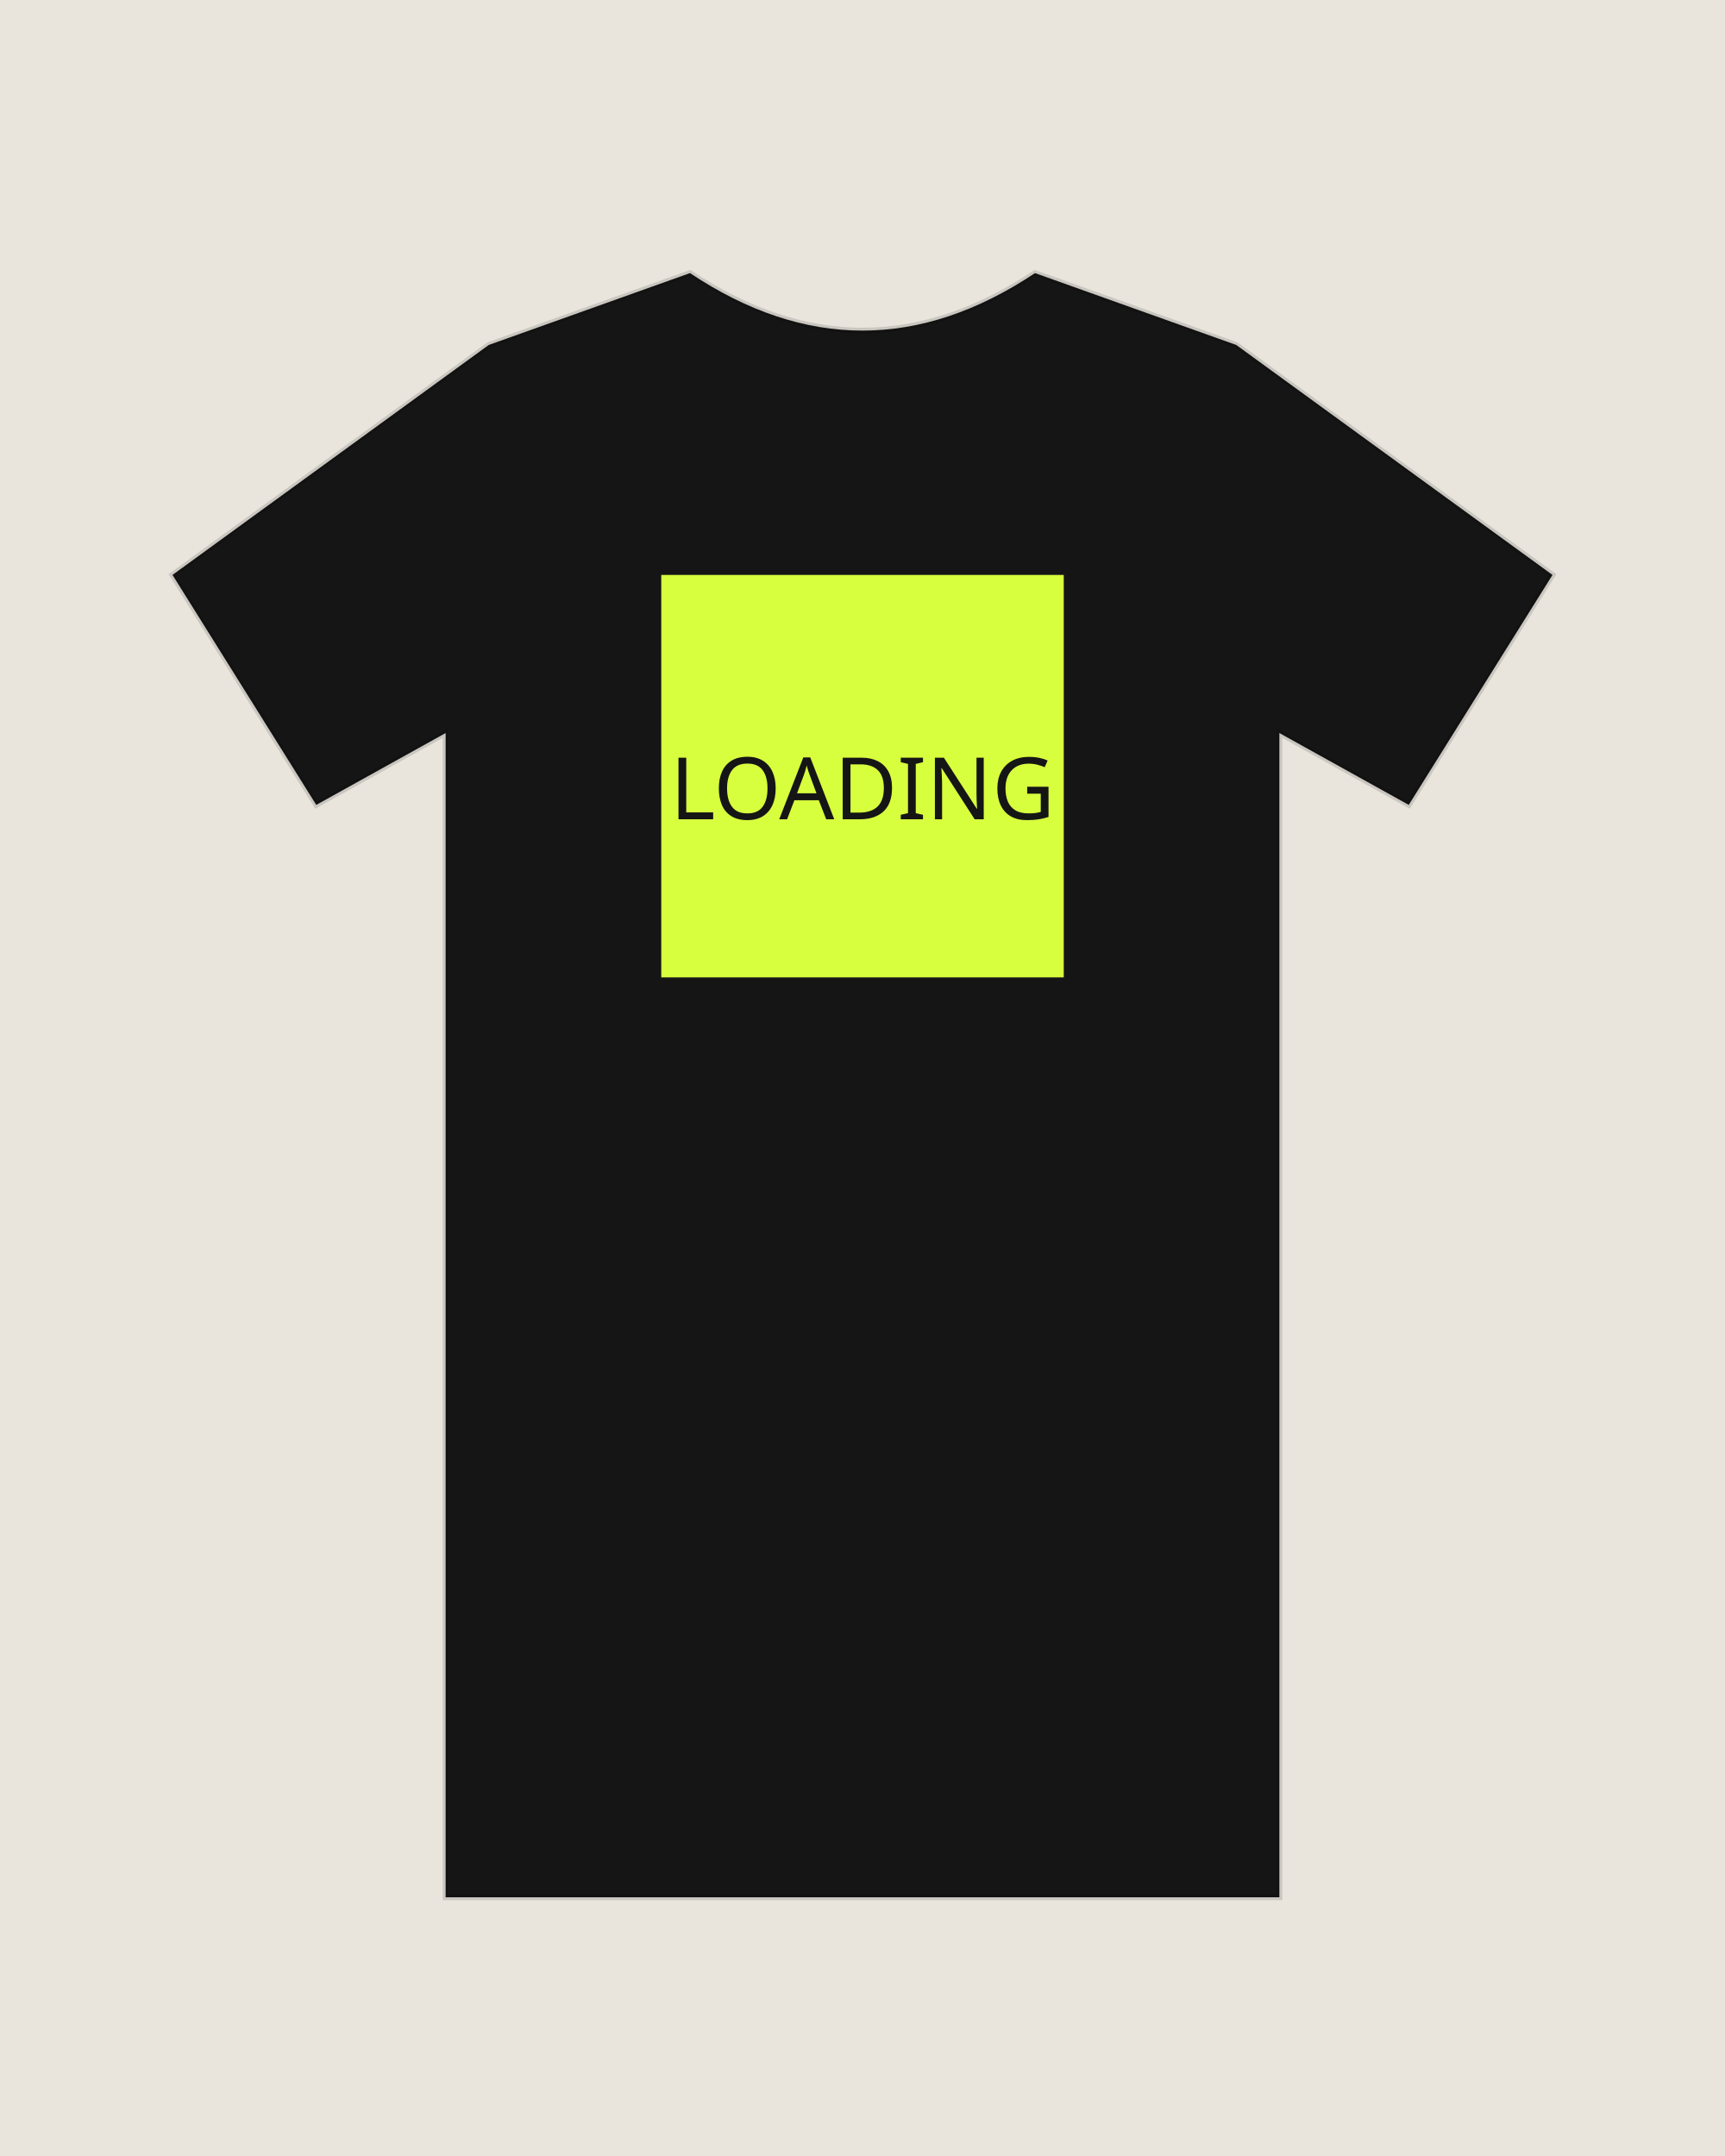
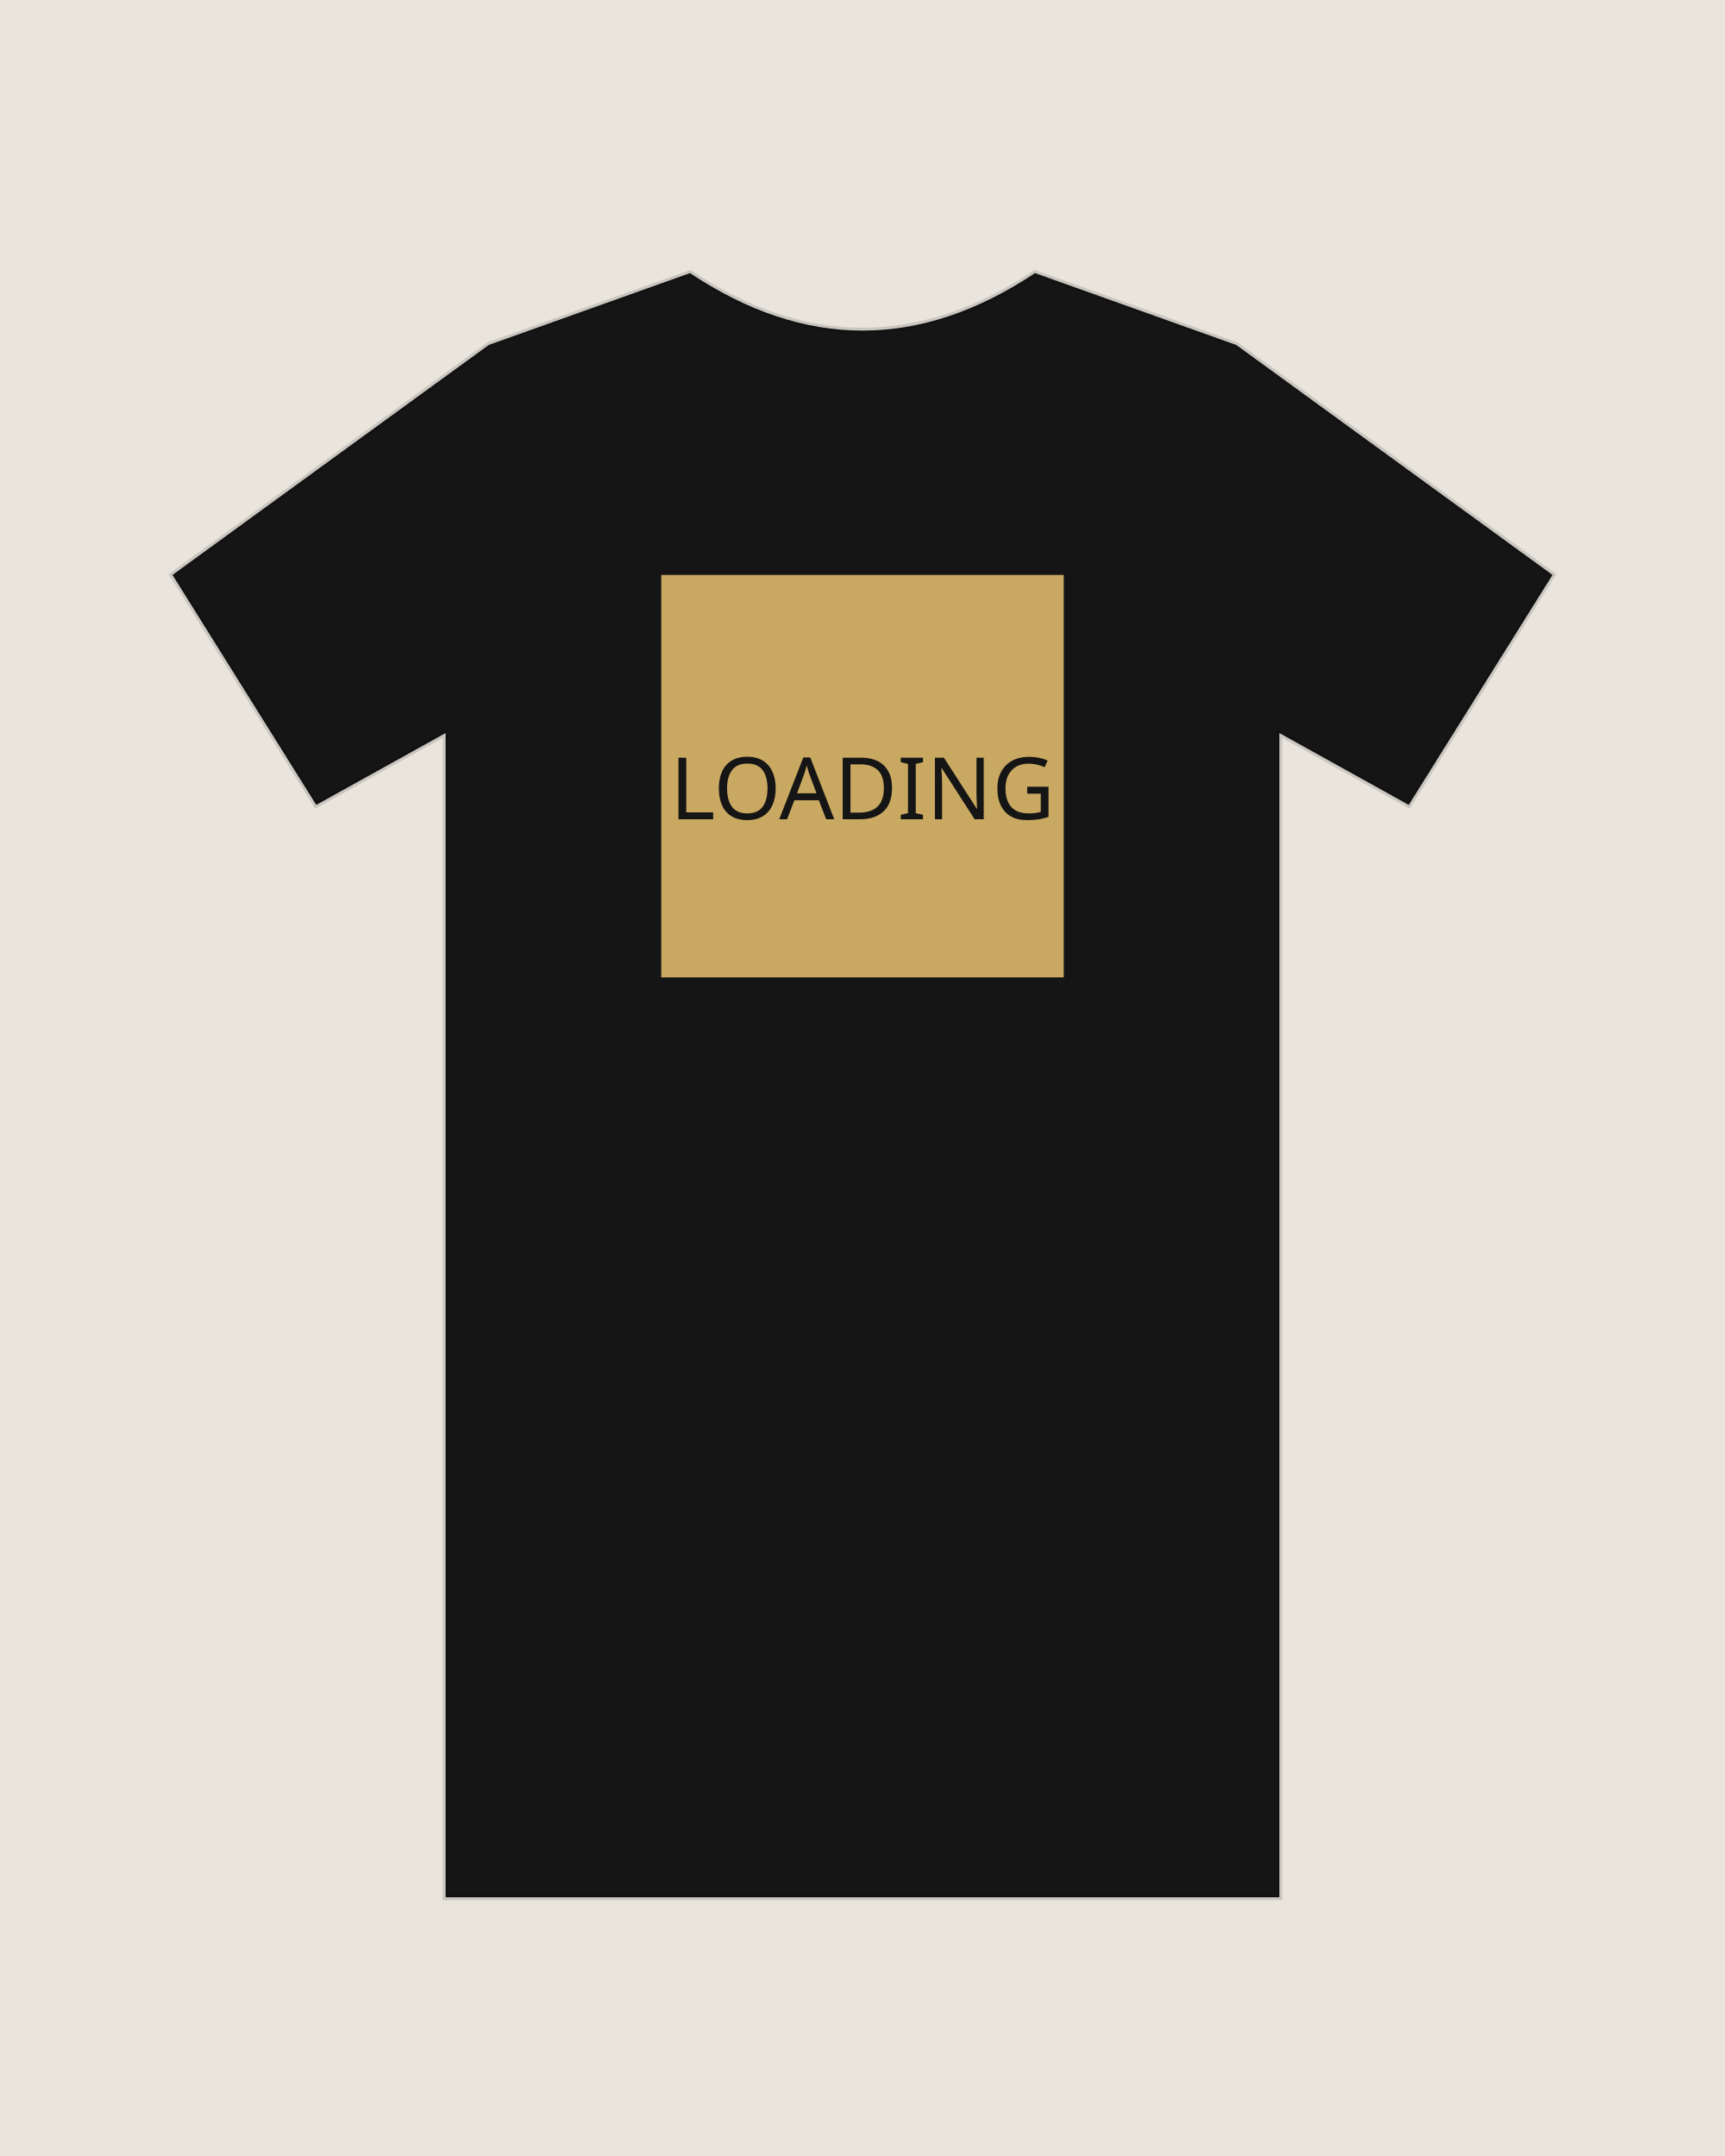
<svg xmlns="http://www.w3.org/2000/svg" viewBox="0 0 600 750">
  <rect width="600" height="750" fill="#E9E5DD" />
  <path d="M170 120 L240 95 Q300 135 360 95 L430 120 L540 200 L490 280 L445 255 L445 660 L155 660 L155 255 L110 280 L60 200 Z" fill="#151515" stroke="#00000022" stroke-width="2" />
-   <rect x="230" y="200" width="140" height="140" fill="#D8FF3E" />
+   <rect x="230" y="200" width="140" height="140" fill="#C9A961" />
  <text x="300" y="285" text-anchor="middle" font-family="Impact,Arial Black,sans-serif" font-size="30" fill="#151515">LOADING</text>
</svg>
